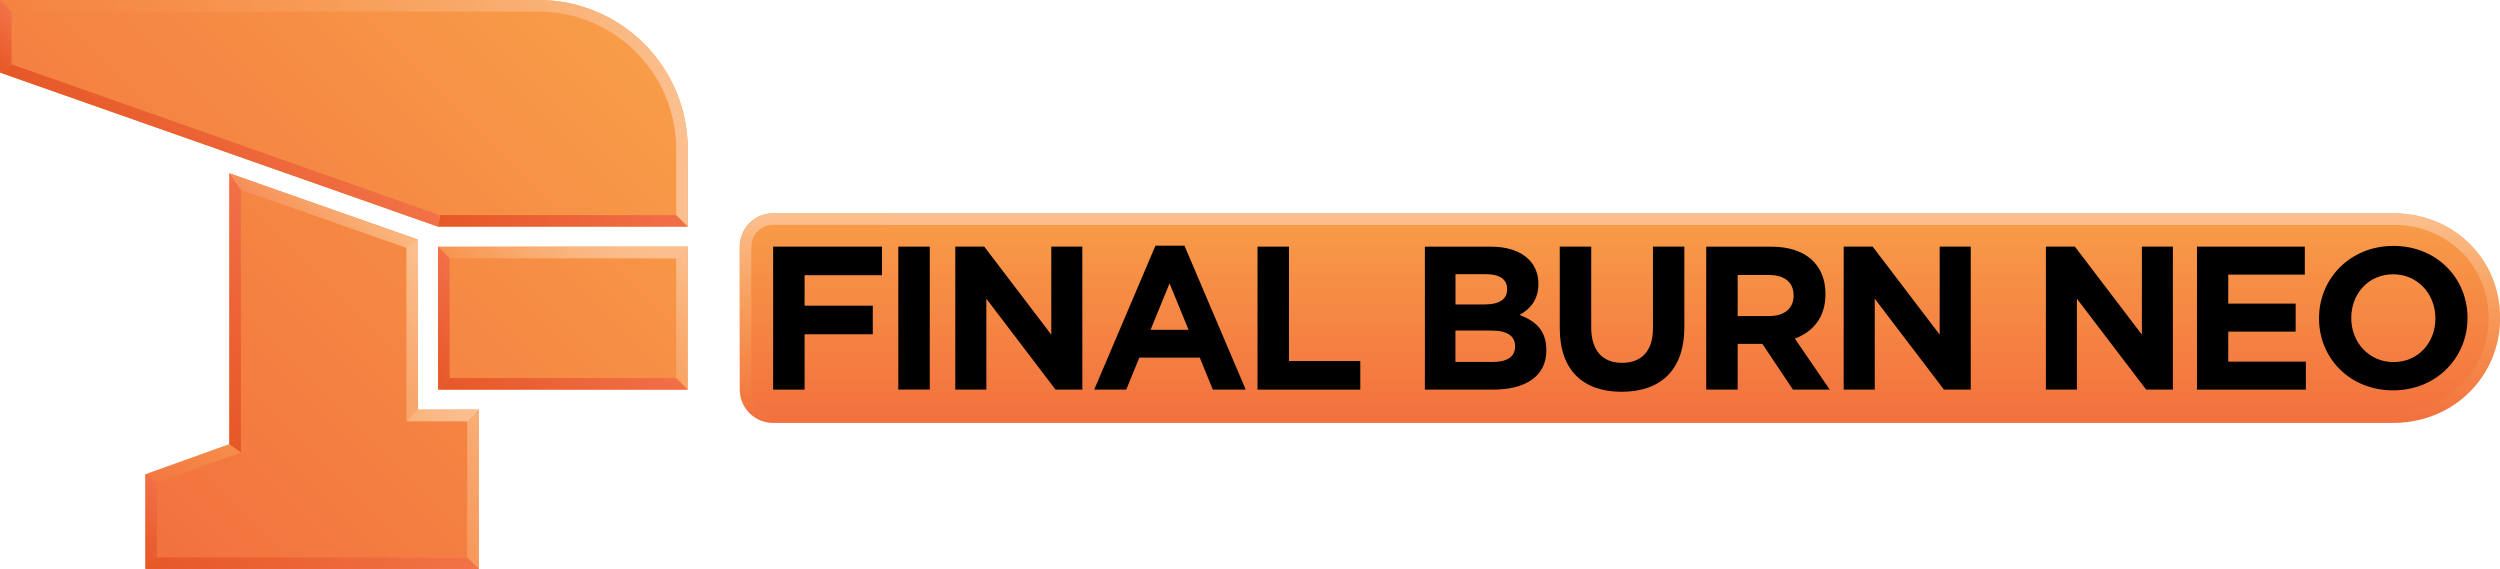
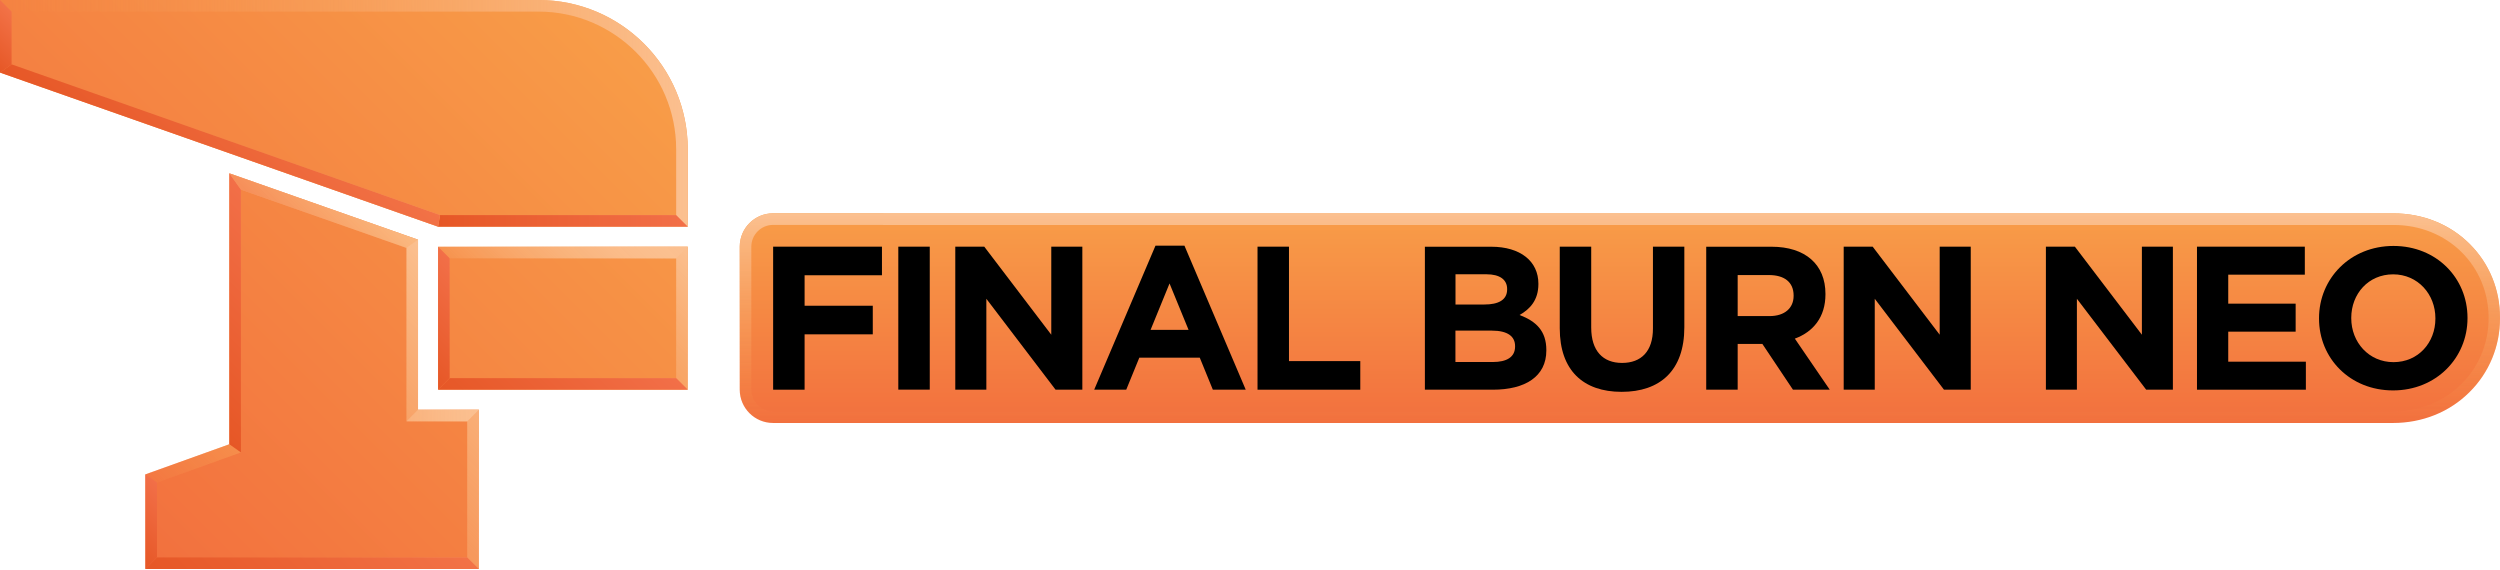
- <svg xmlns="http://www.w3.org/2000/svg" xmlns:xlink="http://www.w3.org/1999/xlink" enable-background="new 0 0 3839 873.6" height="873.85" viewBox="0 0 3840 873.85" width="3840">
+ <svg xmlns="http://www.w3.org/2000/svg" xmlns:xlink="http://www.w3.org/1999/xlink" enable-background="new 0 0 3839 873.6" height="874" viewBox="0 0 3840 874" width="3840" version="1.1" id="svg43">
+   <defs id="defs43" />
  <linearGradient id="a">
-     <stop offset="0" stop-color="#f2703e" />
-     <stop offset="1" stop-color="#f89d48" />
+     <stop offset="0" stop-color="#f2703e" id="stop1" />
+     <stop offset="1" stop-color="#f89d48" id="stop2" />
  </linearGradient>
  <linearGradient id="b" gradientUnits="userSpaceOnUse" x1="2487.479" x2="2487.479" xlink:href="#a" y1="649.459" y2="327.537" />
  <linearGradient id="c">
-     <stop offset="0" stop-color="#f6944a" stop-opacity="0" />
-     <stop offset="1" stop-color="#fbc090" />
+     <stop offset="0" stop-color="#f6944a" stop-opacity="0" id="stop3" />
+     <stop offset="1" stop-color="#fbc090" id="stop4" />
  </linearGradient>
  <linearGradient id="d" gradientUnits="userSpaceOnUse" x1="2487.479" x2="2487.479" xlink:href="#c" y1="649.459" y2="327.536" />
  <linearGradient id="e" gradientUnits="userSpaceOnUse" x1="88.445" x2="874.522" xlink:href="#a" y1="738.758" y2="-47.319" />
-   <linearGradient id="f" gradientUnits="userSpaceOnUse" x1="0" x2="1056.109" xlink:href="#c" y1="174.001" y2="174.001" />
+   <linearGradient id="f" gradientUnits="userSpaceOnUse" x1="9.9999997e-05" x2="1056.109" xlink:href="#c" y1="174.001" y2="174.001" />
  <linearGradient id="g" gradientUnits="userSpaceOnUse" x1="231.624" x2="693.76" xlink:href="#c" y1="881.936" y2="419.8" />
  <linearGradient id="h" gradientUnits="userSpaceOnUse" x1="713.667" x2="1015.134" xlink:href="#c" y1="639.271" y2="337.804" />
  <linearGradient id="i">
-     <stop offset="0" stop-color="#e65726" />
-     <stop offset="1" stop-color="#f26f48" />
+     <stop offset="0" stop-color="#e65726" id="stop5" />
+     <stop offset="1" stop-color="#f26f48" id="stop6" />
  </linearGradient>
  <linearGradient id="j" gradientUnits="userSpaceOnUse" x1="672.692" x2="1056.109" xlink:href="#i" y1="339.09" y2="339.09" />
  <linearGradient id="k" gradientUnits="userSpaceOnUse" x1="768.546" x2="960.255" xlink:href="#i" y1="694.15" y2="502.441" />
  <linearGradient id="l">
-     <stop offset="0" stop-color="#e65726" />
-     <stop offset="1" stop-color="#f27247" />
+     <stop offset="0" stop-color="#e65726" id="stop7" />
+     <stop offset="1" stop-color="#f27247" id="stop8" />
  </linearGradient>
  <linearGradient id="m" gradientUnits="userSpaceOnUse" x1="351.275" x2="607.275" xlink:href="#l" y1="1001.588" y2="745.587" />
  <linearGradient id="n" gradientUnits="userSpaceOnUse" x1="186.941" x2="262.248" xlink:href="#i" y1="837.253" y2="761.946" />
  <linearGradient id="o" gradientUnits="userSpaceOnUse" x1="251.549" x2="341.752" xlink:href="#a" y1="756.525" y2="666.323" />
  <linearGradient id="p" gradientUnits="userSpaceOnUse" x1="255.795" x2="463.793" xlink:href="#i" y1="585.645" y2="377.647" />
  <linearGradient id="q" gradientUnits="userSpaceOnUse" x1="227.326" x2="455.8" xlink:href="#l" y1="338.717" y2="110.242" />
  <linearGradient id="r" gradientUnits="userSpaceOnUse" x1="617.812" x2="727.571" xlink:href="#i" y1="543.417" y2="433.658" />
  <linearGradient id="s" gradientUnits="userSpaceOnUse" x1="-26.548" x2="29.148" xlink:href="#l" y1="84.843" y2="29.148" />
  <linearGradient id="t" gradientUnits="userSpaceOnUse" x1="624.09" x2="735.275" y1="637.985" y2="637.985">
-     <stop offset="0" stop-color="#fbc090" stop-opacity=".5" />
-     <stop offset="1" stop-color="#fbc090" />
+     <stop offset="0" stop-color="#fbc090" stop-opacity=".5" id="stop9" />
+     <stop offset="1" stop-color="#fbc090" id="stop10" />
  </linearGradient>
  <linearGradient id="u" gradientUnits="userSpaceOnUse" x1="768.546" x2="960.255" y1="474.634" y2="282.925">
-     <stop offset="0" stop-color="#fbc090" stop-opacity="0" />
-     <stop offset="1" stop-color="#fbc090" />
+     <stop offset="0" stop-color="#fbc090" stop-opacity="0" id="stop11" />
+     <stop offset="1" stop-color="#fbc090" id="stop12" />
  </linearGradient>
  <linearGradient id="v" gradientUnits="userSpaceOnUse" x1="446.434" x2="544.012" y1="367.629" y2="270.052">
-     <stop offset="0" stop-color="#f2703e" stop-opacity=".5" />
-     <stop offset="1" stop-color="#f89d48" stop-opacity=".2" />
+     <stop offset="0" stop-color="#f2703e" stop-opacity=".5" id="stop13" />
+     <stop offset="1" stop-color="#f89d48" stop-opacity=".2" id="stop14" />
  </linearGradient>
-   <g transform="scale(1.000286)">
-     <path d="m3792.2 374.4c-30.4-30.2-71.9-46.8-116.8-46.8-.2 0-.4 0-.6 0h-2317.5c-1-.1-2-.1-3-.1h-167.2c-28.3 0-51.2 22.9-51.2 51.2v219.5c0 28.3 22.9 51.2 51.2 51.2h48.3.2 2439.1c44.9 0 86.5-16.7 117.1-47.1 30.4-30.1 47.1-70.5 47.1-113.8v-.6c.1-43.3-16.5-83.6-46.7-113.5z" fill="url(#b)" />
-     <path d="m1354.3 345.3c.6 0 1.2 0 2 .1h.5.5 2299.7 17.8.6.1c40.2 0 77.2 14.8 104.3 41.6 26.8 26.6 41.6 62.4 41.6 100.9v.6c0 38.5-14.9 74.5-41.9 101.2-27.3 27-64.5 41.9-104.7 41.9h-2439.2c-.1 0-.3 0-.4 0h-48.1c-18.4 0-33.4-15-33.4-33.4v-219.5c0-18.4 15-33.4 33.4-33.4zm0-17.8h-167.2c-28.3 0-51.2 22.9-51.2 51.2v219.5c0 28.3 22.9 51.2 51.2 51.2h48.3.2 2439.1c44.9 0 86.5-16.7 117.1-47.1 30.4-30.1 47.1-70.5 47.1-113.8v-.6c0-43.3-16.6-83.6-46.8-113.5-30.4-30.2-71.9-46.8-116.8-46.8-.2 0-.4 0-.6 0h-2317.4c-1 0-2-.1-3-.1z" fill="url(#d)" />
-     <path d="m826.9 0h-826.9v111.4l672.7 236.6h383.4v-118.8c0-126.6-102.6-229.2-229.2-229.2zm-185 368-289.7-101.9v416l-128.9 46.2v145.3h512v-244.5h-93.4zm30.8 230.3h383.4v-219.5h-383.4z" fill="url(#e)" />
-     <path d="m826.9 17.8c116.6 0 211.4 94.8 211.4 211.4v101h-362.6l-657.9-231.4v-81zm0-17.8h-826.9v111.4l672.7 236.6h383.4v-118.8c0-126.6-102.6-229.2-229.2-229.2z" fill="url(#f)" />
-     <path d="m370 291.2 254.1 89.4v248.5 17.8h17.8 75.5v208.9h-476.3v-115l117.1-42 11.8-4.2v-12.6zm-17.8-25.1v416l-128.9 46.2v145.3h512v-244.5h-93.4v-261.1z" fill="url(#g)" />
-     <path d="m1038.3 396.6v183.9h-347.8v-183.9zm17.8-17.8h-383.4v219.5h383.4z" fill="url(#h)" />
-     <path d="m1056.1 348-17.8-17.8h-362.6l-3 17.8z" fill="url(#j)" />
-     <path d="m690.5 580.5-17.8 17.8h383.4l-17.8-17.8z" fill="url(#k)" />
-     <path d="m223.3 873.6 17.8-17.8h476.3l17.9 17.8z" fill="url(#m)" />
-     <path d="m223.3 728.3 17.8 12.5v115l-17.8 17.8z" fill="url(#n)" />
-     <path d="m352.2 682 17.8 12.6-128.9 46.2-17.8-12.5" fill="url(#o)" opacity=".25" />
-     <path d="m352.2 266.1v416l17.8 12.5v-403.4z" fill="url(#p)" />
-     <path d="m17.8 98.8-17.8 12.6 672.7 236.6 3-17.8z" fill="url(#q)" />
-     <path d="m672.7 378.8v219.5l17.8-17.8v-183.9z" fill="url(#r)" />
-     <path d="m0 0v111.4l17.8-12.6v-81z" fill="url(#s)" />
-     <path d="m641.9 629.1-17.8 17.8h93.3l17.9-17.8z" fill="url(#t)" />
-     <path d="m1038.3 396.6 17.8-17.8h-383.4l17.8 17.8z" fill="url(#u)" />
-     <path d="m624.1 380.6 17.8-12.6-289.7-101.9 17.8 25.1z" fill="url(#v)" />
-     <path d="m1187.2 598.3h48.3v-85h104.7v-43.9h-104.7v-46.8h118.8v-43.9h-167.1z" />
-     <path d="m1379.4 378.7h48.3v219.5h-48.3z" />
-     <path d="m1514.6 458.7 106.3 139.6h41.1v-219.6h-47.7v135.2l-102.9-135.2h-44.5v219.6h47.7z" />
-     <path d="m1729.4 598.3 20.1-49.2h92.8l20.1 49.2h50.5l-94.1-221.1h-44.5l-94.1 221.1zm66.5-163.1 29.2 71.2h-58.3z" />
-     <path d="m2088.8 554.4h-109.5v-175.7h-48.3v219.6h157.8z" />
-     <path d="m2374.5 538.1v-.6c0-29.5-15.7-44.2-41.1-53.9 15.7-8.8 28.9-22.6 28.9-47.4v-.6c0-34.5-27.6-56.8-72.4-56.8h-101.9v219.5h104.4c49.5 0 82.1-20.1 82.1-60.2zm-139.6-117h47.7c20.4 0 31.7 8.2 31.7 22.6v.6c0 16.3-13.5 23.2-34.8 23.2h-44.5v-46.4zm0 86.5h55.8c24.8 0 35.8 9.1 35.8 23.8v.6c0 16.3-12.9 23.8-34.2 23.8h-57.4z" />
-     <path d="m2586.5 378.7h-48.3v125.8c0 34.8-17.9 52.7-47.4 52.7s-47.4-18.5-47.4-54.3v-124.2h-48.3v125.4c0 64.6 36.1 97.5 95 97.5 59 0 96.3-32.6 96.3-99.1v-123.8z" />
-     <path d="m2668.3 528h37.9l47 70.3h56.5l-53.6-78.4c27.9-10.3 47-32.6 47-68.1v-.6c0-45.2-31-72.4-82.8-72.4h-100.3v219.5h48.3zm0-105.7h48c23.5 0 37.9 10.7 37.9 31.4v.6c0 18.5-13.5 31-37 31h-48.9z" />
-     <path d="m2878.8 458.7 106.3 139.6h41.1v-219.6h-47.7v135.2l-102.9-135.2h-44.5v219.6h47.7z" />
-     <path d="m3141.6 378.7v219.6h47.6v-139.6l106.4 139.6h41v-219.6h-47.6v135.2l-102.9-135.2z" />
-     <path d="m3539.2 421.7v-43h-165.6v219.6h167.2v-43h-119.2v-46.1h103.5v-43h-103.5v-44.5z" />
-     <path d="m3675.3 377.6c-66.2 0-114.3 49.9-114.3 110.9v.6c0 61 47.5 110.3 113.7 110.3s114.3-49.9 114.3-110.9v-.6c0-60.9-47.5-110.3-113.7-110.3zm64.4 111.6c0 36.8-26.3 66.8-64.3 66.8s-64.9-30.6-64.9-67.4v-.6c0-36.8 26.3-66.8 64.3-66.8s64.9 30.6 64.9 67.4z" />
+   <g id="g44" transform="scale(1,1.000171)">
+     <g transform="scale(1.000286)" id="g43">
+       <path d="m 3792.2,374.4 c -30.4,-30.2 -71.9,-46.8 -116.8,-46.8 -0.2,0 -0.4,0 -0.6,0 H 1357.3 c -1,-0.1 -2,-0.1 -3,-0.1 h -167.2 c -28.3,0 -51.2,22.9 -51.2,51.2 v 219.5 c 0,28.3 22.9,51.2 51.2,51.2 h 48.3 0.2 2439.1 c 44.9,0 86.5,-16.7 117.1,-47.1 30.4,-30.1 47.1,-70.5 47.1,-113.8 v -0.6 c 0.1,-43.3 -16.5,-83.6 -46.7,-113.5 z" fill="url(#b)" id="path14" style="fill:url(#b)" />
+       <path d="m 1354.3,345.3 c 0.6,0 1.2,0 2,0.1 h 0.5 0.5 2299.7 17.8 0.6 0.1 c 40.2,0 77.2,14.8 104.3,41.6 26.8,26.6 41.6,62.4 41.6,100.9 v 0.6 c 0,38.5 -14.9,74.5 -41.9,101.2 -27.3,27 -64.5,41.9 -104.7,41.9 H 1235.6 c -0.1,0 -0.3,0 -0.4,0 h -48.1 c -18.4,0 -33.4,-15 -33.4,-33.4 V 378.7 c 0,-18.4 15,-33.4 33.4,-33.4 z m 0,-17.8 h -167.2 c -28.3,0 -51.2,22.9 -51.2,51.2 v 219.5 c 0,28.3 22.9,51.2 51.2,51.2 h 48.3 0.2 2439.1 c 44.9,0 86.5,-16.7 117.1,-47.1 30.4,-30.1 47.1,-70.5 47.1,-113.8 v -0.6 c 0,-43.3 -16.6,-83.6 -46.8,-113.5 -30.4,-30.2 -71.9,-46.8 -116.8,-46.8 -0.2,0 -0.4,0 -0.6,0 H 1357.3 c -1,0 -2,-0.1 -3,-0.1 z" fill="url(#d)" id="path15" style="fill:url(#d)" />
+       <path d="M 826.9,0 H 0 V 111.4 L 672.7,348 h 383.4 V 229.2 C 1056.1,102.6 953.5,0 826.9,0 Z M 641.9,368 352.2,266.1 v 416 l -128.9,46.2 v 145.3 h 512 V 629.1 h -93.4 z m 30.8,230.3 h 383.4 V 378.8 H 672.7 Z" fill="url(#e)" id="path16" style="fill:url(#e)" />
+       <path d="m 826.9,17.8 c 116.6,0 211.4,94.8 211.4,211.4 v 101 H 675.7 L 17.8,98.8 v -81 z M 826.9,0 H 0 V 111.4 L 672.7,348 h 383.4 V 229.2 C 1056.1,102.6 953.5,0 826.9,0 Z" fill="url(#f)" id="path17" style="fill:url(#f)" />
+       <path d="m 370,291.2 254.1,89.4 v 248.5 17.8 h 17.8 75.5 V 855.8 H 241.1 v -115 l 117.1,-42 11.8,-4.2 V 682 Z m -17.8,-25.1 v 416 l -128.9,46.2 v 145.3 h 512 V 629.1 H 641.9 V 368 Z" fill="url(#g)" id="path18" style="fill:url(#g)" />
+       <path d="M 1038.3,396.6 V 580.5 H 690.5 V 396.6 Z m 17.8,-17.8 H 672.7 v 219.5 h 383.4 z" fill="url(#h)" id="path19" style="fill:url(#h)" />
+       <path d="m 1056.1,348 -17.8,-17.8 H 675.7 l -3,17.8 z" fill="url(#j)" id="path20" style="fill:url(#j)" />
+       <path d="m 690.5,580.5 -17.8,17.8 h 383.4 l -17.8,-17.8 z" fill="url(#k)" id="path21" style="fill:url(#k)" />
+       <path d="m 223.3,873.6 17.8,-17.8 h 476.3 l 17.9,17.8 z" fill="url(#m)" id="path22" style="fill:url(#m)" />
+       <path d="m 223.3,728.3 17.8,12.5 v 115 l -17.8,17.8 z" fill="url(#n)" id="path23" style="fill:url(#n)" />
+       <path d="M 352.2,682 370,694.6 241.1,740.8 223.3,728.3" fill="url(#o)" opacity="0.25" id="path24" style="fill:url(#o)" />
+       <path d="m 352.2,266.1 v 416 L 370,694.6 V 291.2 Z" fill="url(#p)" id="path25" style="fill:url(#p)" />
+       <path d="M 17.8,98.8 0,111.4 672.7,348 l 3,-17.8 z" fill="url(#q)" id="path26" style="fill:url(#q)" />
+       <path d="m 672.7,378.8 v 219.5 l 17.8,-17.8 V 396.6 Z" fill="url(#r)" id="path27" style="fill:url(#r)" />
+       <path d="M 0,0 V 111.4 L 17.8,98.8 v -81 z" fill="url(#s)" id="path28" style="fill:url(#s)" />
+       <path d="m 641.9,629.1 -17.8,17.8 h 93.3 l 17.9,-17.8 z" fill="url(#t)" id="path29" style="fill:url(#t)" />
+       <path d="m 1038.3,396.6 17.8,-17.8 H 672.7 l 17.8,17.8 z" fill="url(#u)" id="path30" style="fill:url(#u)" />
+       <path d="M 624.1,380.6 641.9,368 352.2,266.1 370,291.2 Z" fill="url(#v)" id="path31" style="fill:url(#v)" />
+       <path d="m 1187.2,598.3 h 48.3 v -85 h 104.7 v -43.9 h -104.7 v -46.8 h 118.8 v -43.9 h -167.1 z" id="path32" />
+       <path d="m 1379.4,378.7 h 48.3 v 219.5 h -48.3 z" id="path33" />
+       <path d="m 1514.6,458.7 106.3,139.6 H 1662 V 378.7 h -47.7 V 513.9 L 1511.4,378.7 h -44.5 v 219.6 h 47.7 z" id="path34" />
+       <path d="m 1729.4,598.3 20.1,-49.2 h 92.8 l 20.1,49.2 h 50.5 l -94.1,-221.1 h -44.5 l -94.1,221.1 z m 66.5,-163.1 29.2,71.2 h -58.3 z" id="path35" />
+       <path d="M 2088.8,554.4 H 1979.3 V 378.7 H 1931 v 219.6 h 157.8 z" id="path36" />
+       <path d="m 2374.5,538.1 v -0.6 c 0,-29.5 -15.7,-44.2 -41.1,-53.9 15.7,-8.8 28.9,-22.6 28.9,-47.4 v -0.6 c 0,-34.5 -27.6,-56.8 -72.4,-56.8 H 2188 v 219.5 h 104.4 c 49.5,0 82.1,-20.1 82.1,-60.2 z m -139.6,-117 h 47.7 c 20.4,0 31.7,8.2 31.7,22.6 v 0.6 c 0,16.3 -13.5,23.2 -34.8,23.2 H 2235 v -46.4 z m 0,86.5 h 55.8 c 24.8,0 35.8,9.1 35.8,23.8 v 0.6 c 0,16.3 -12.9,23.8 -34.2,23.8 h -57.4 z" id="path37" />
+       <path d="m 2586.5,378.7 h -48.3 v 125.8 c 0,34.8 -17.9,52.7 -47.4,52.7 -29.5,0 -47.4,-18.5 -47.4,-54.3 V 378.7 h -48.3 v 125.4 c 0,64.6 36.1,97.5 95,97.5 59,0 96.3,-32.6 96.3,-99.1 V 378.7 Z" id="path38" />
+       <path d="m 2668.3,528 h 37.9 l 47,70.3 h 56.5 l -53.6,-78.4 c 27.9,-10.3 47,-32.6 47,-68.1 v -0.6 c 0,-45.2 -31,-72.4 -82.8,-72.4 H 2620 v 219.5 h 48.3 z m 0,-105.7 h 48 c 23.5,0 37.9,10.7 37.9,31.4 v 0.6 c 0,18.5 -13.5,31 -37,31 h -48.9 z" id="path39" />
+       <path d="m 2878.8,458.7 106.3,139.6 h 41.1 V 378.7 h -47.7 V 513.9 L 2875.6,378.7 h -44.5 v 219.6 h 47.7 z" id="path40" />
+       <path d="m 3141.6,378.7 v 219.6 h 47.6 V 458.7 l 106.4,139.6 h 41 V 378.7 H 3289 V 513.9 L 3186.1,378.7 Z" id="path41" />
+       <path d="m 3539.2,421.7 v -43 h -165.6 v 219.6 h 167.2 v -43 h -119.2 v -46.1 h 103.5 v -43 h -103.5 v -44.5 z" id="path42" />
+       <path d="m 3675.3,377.6 c -66.2,0 -114.3,49.9 -114.3,110.9 v 0.6 c 0,61 47.5,110.3 113.7,110.3 66.2,0 114.3,-49.9 114.3,-110.9 v -0.6 c 0,-60.9 -47.5,-110.3 -113.7,-110.3 z m 64.4,111.6 c 0,36.8 -26.3,66.8 -64.3,66.8 -38,0 -64.9,-30.6 -64.9,-67.4 V 488 c 0,-36.8 26.3,-66.8 64.3,-66.8 38,0 64.9,30.6 64.9,67.4 z" id="path43" />
+     </g>
  </g>
</svg>
